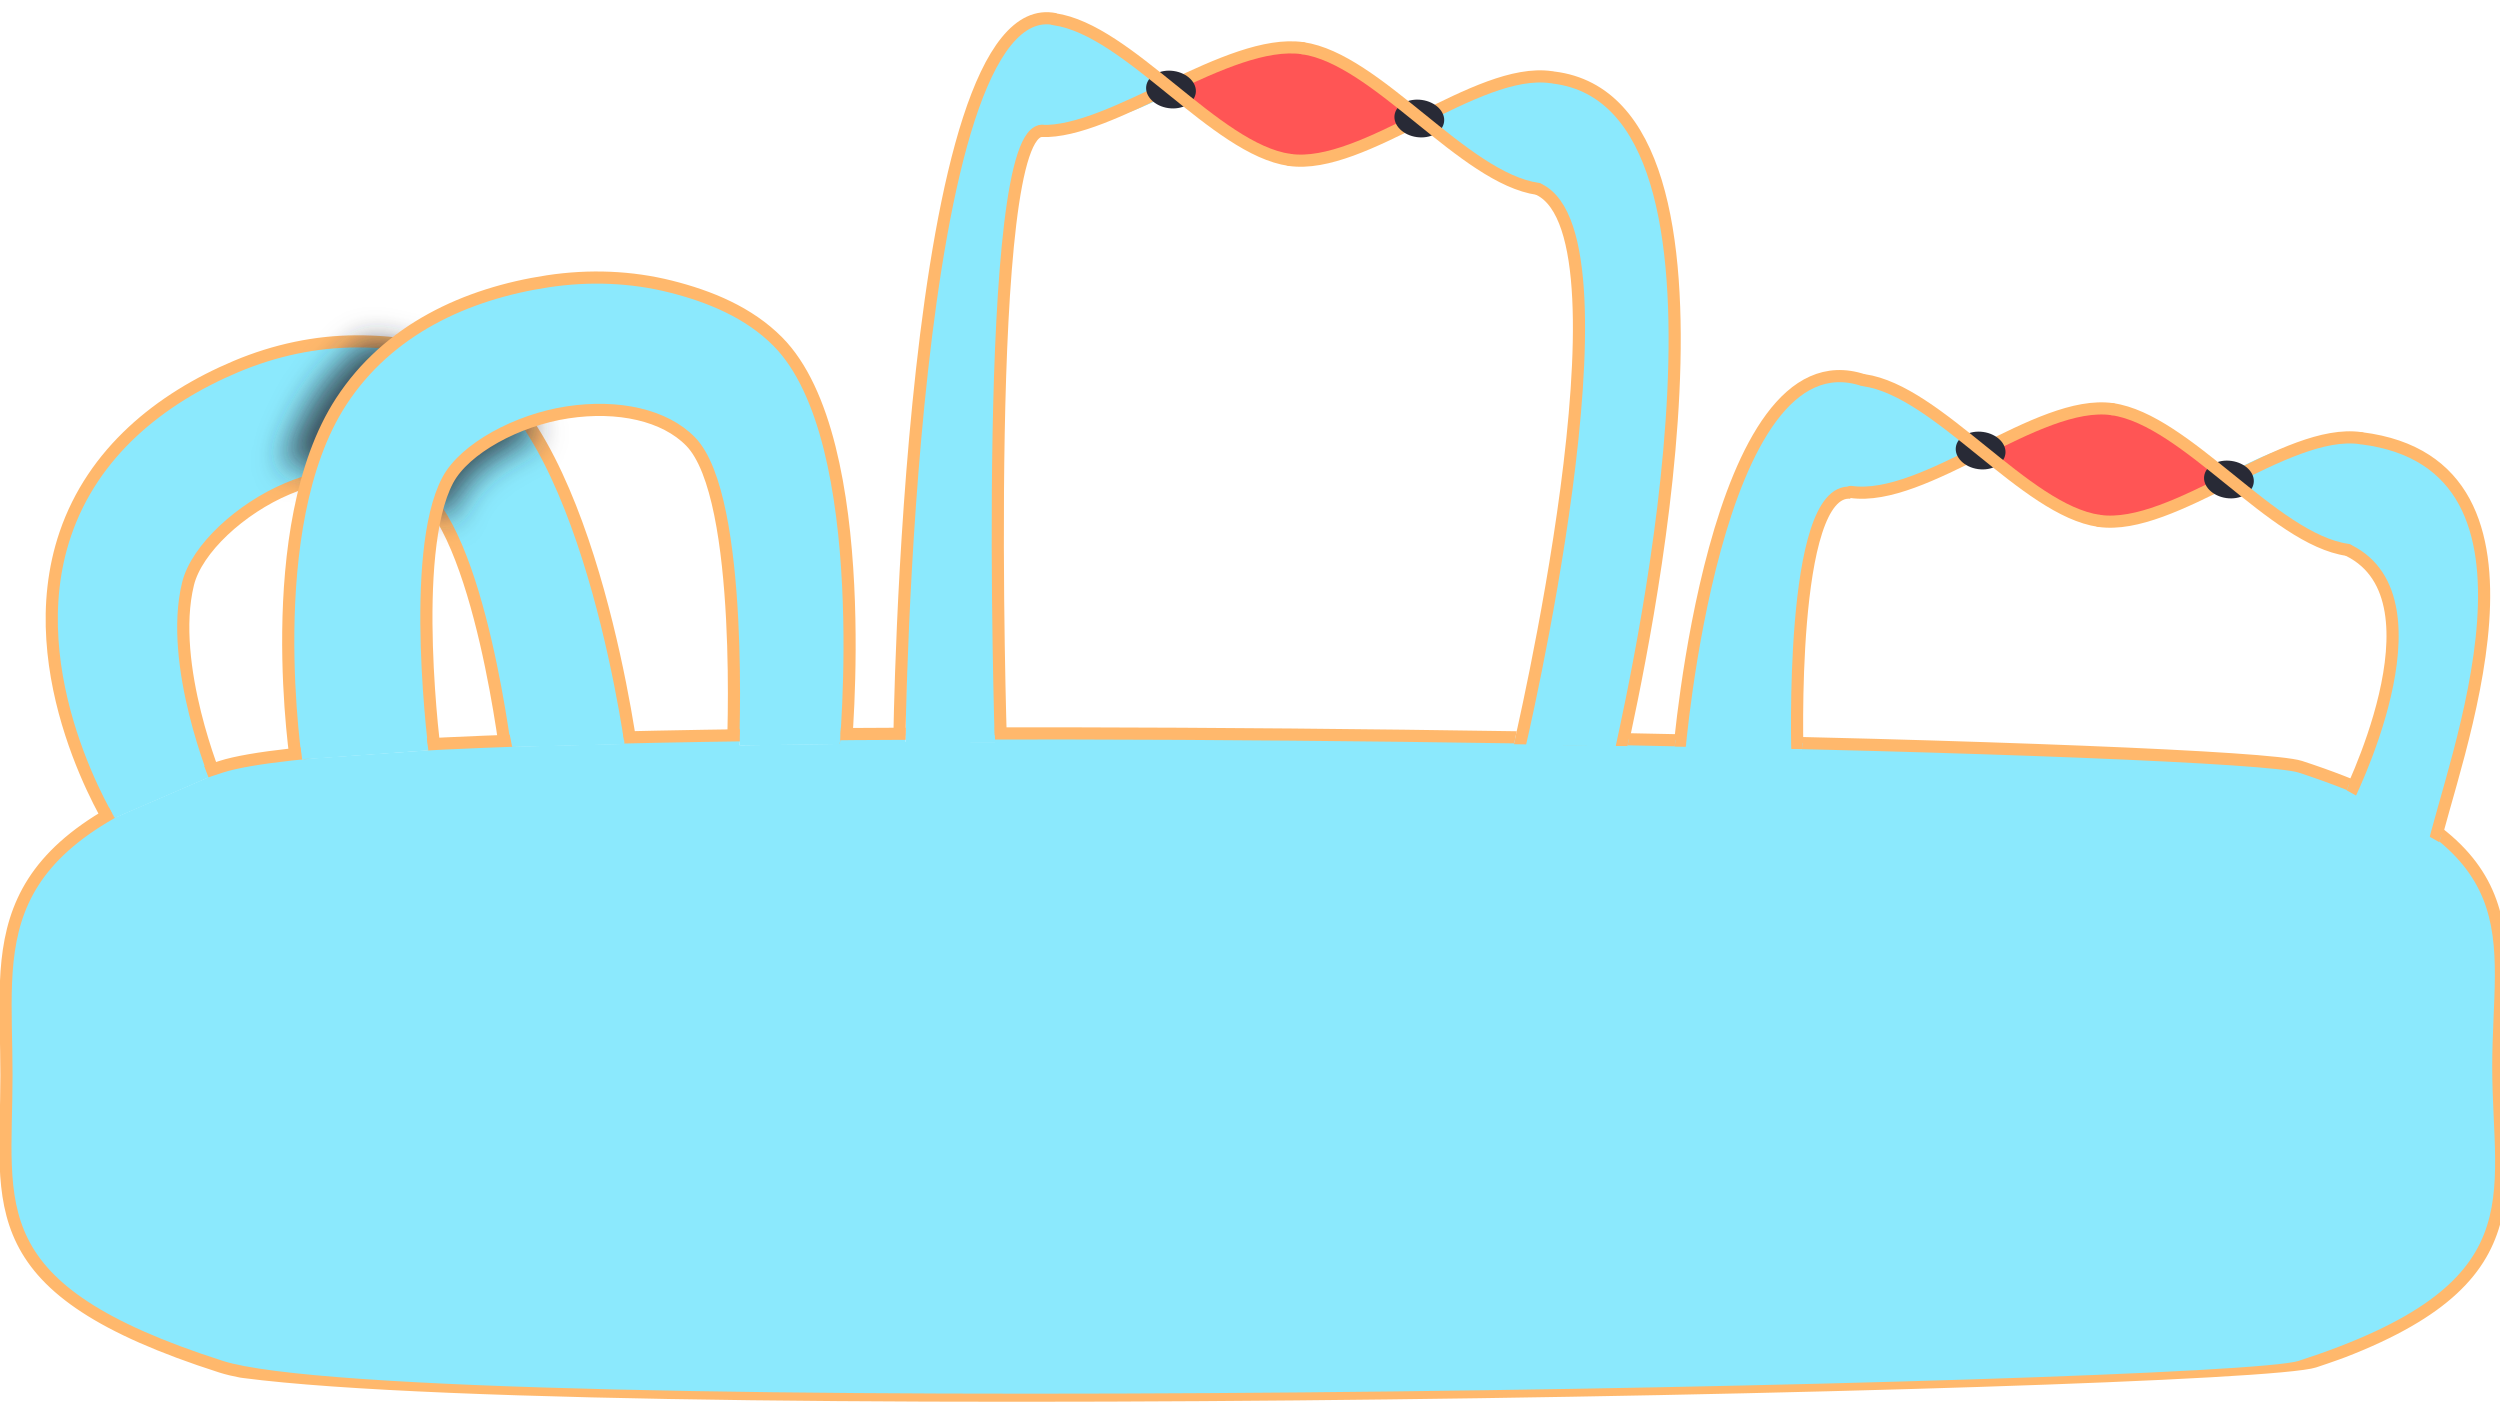
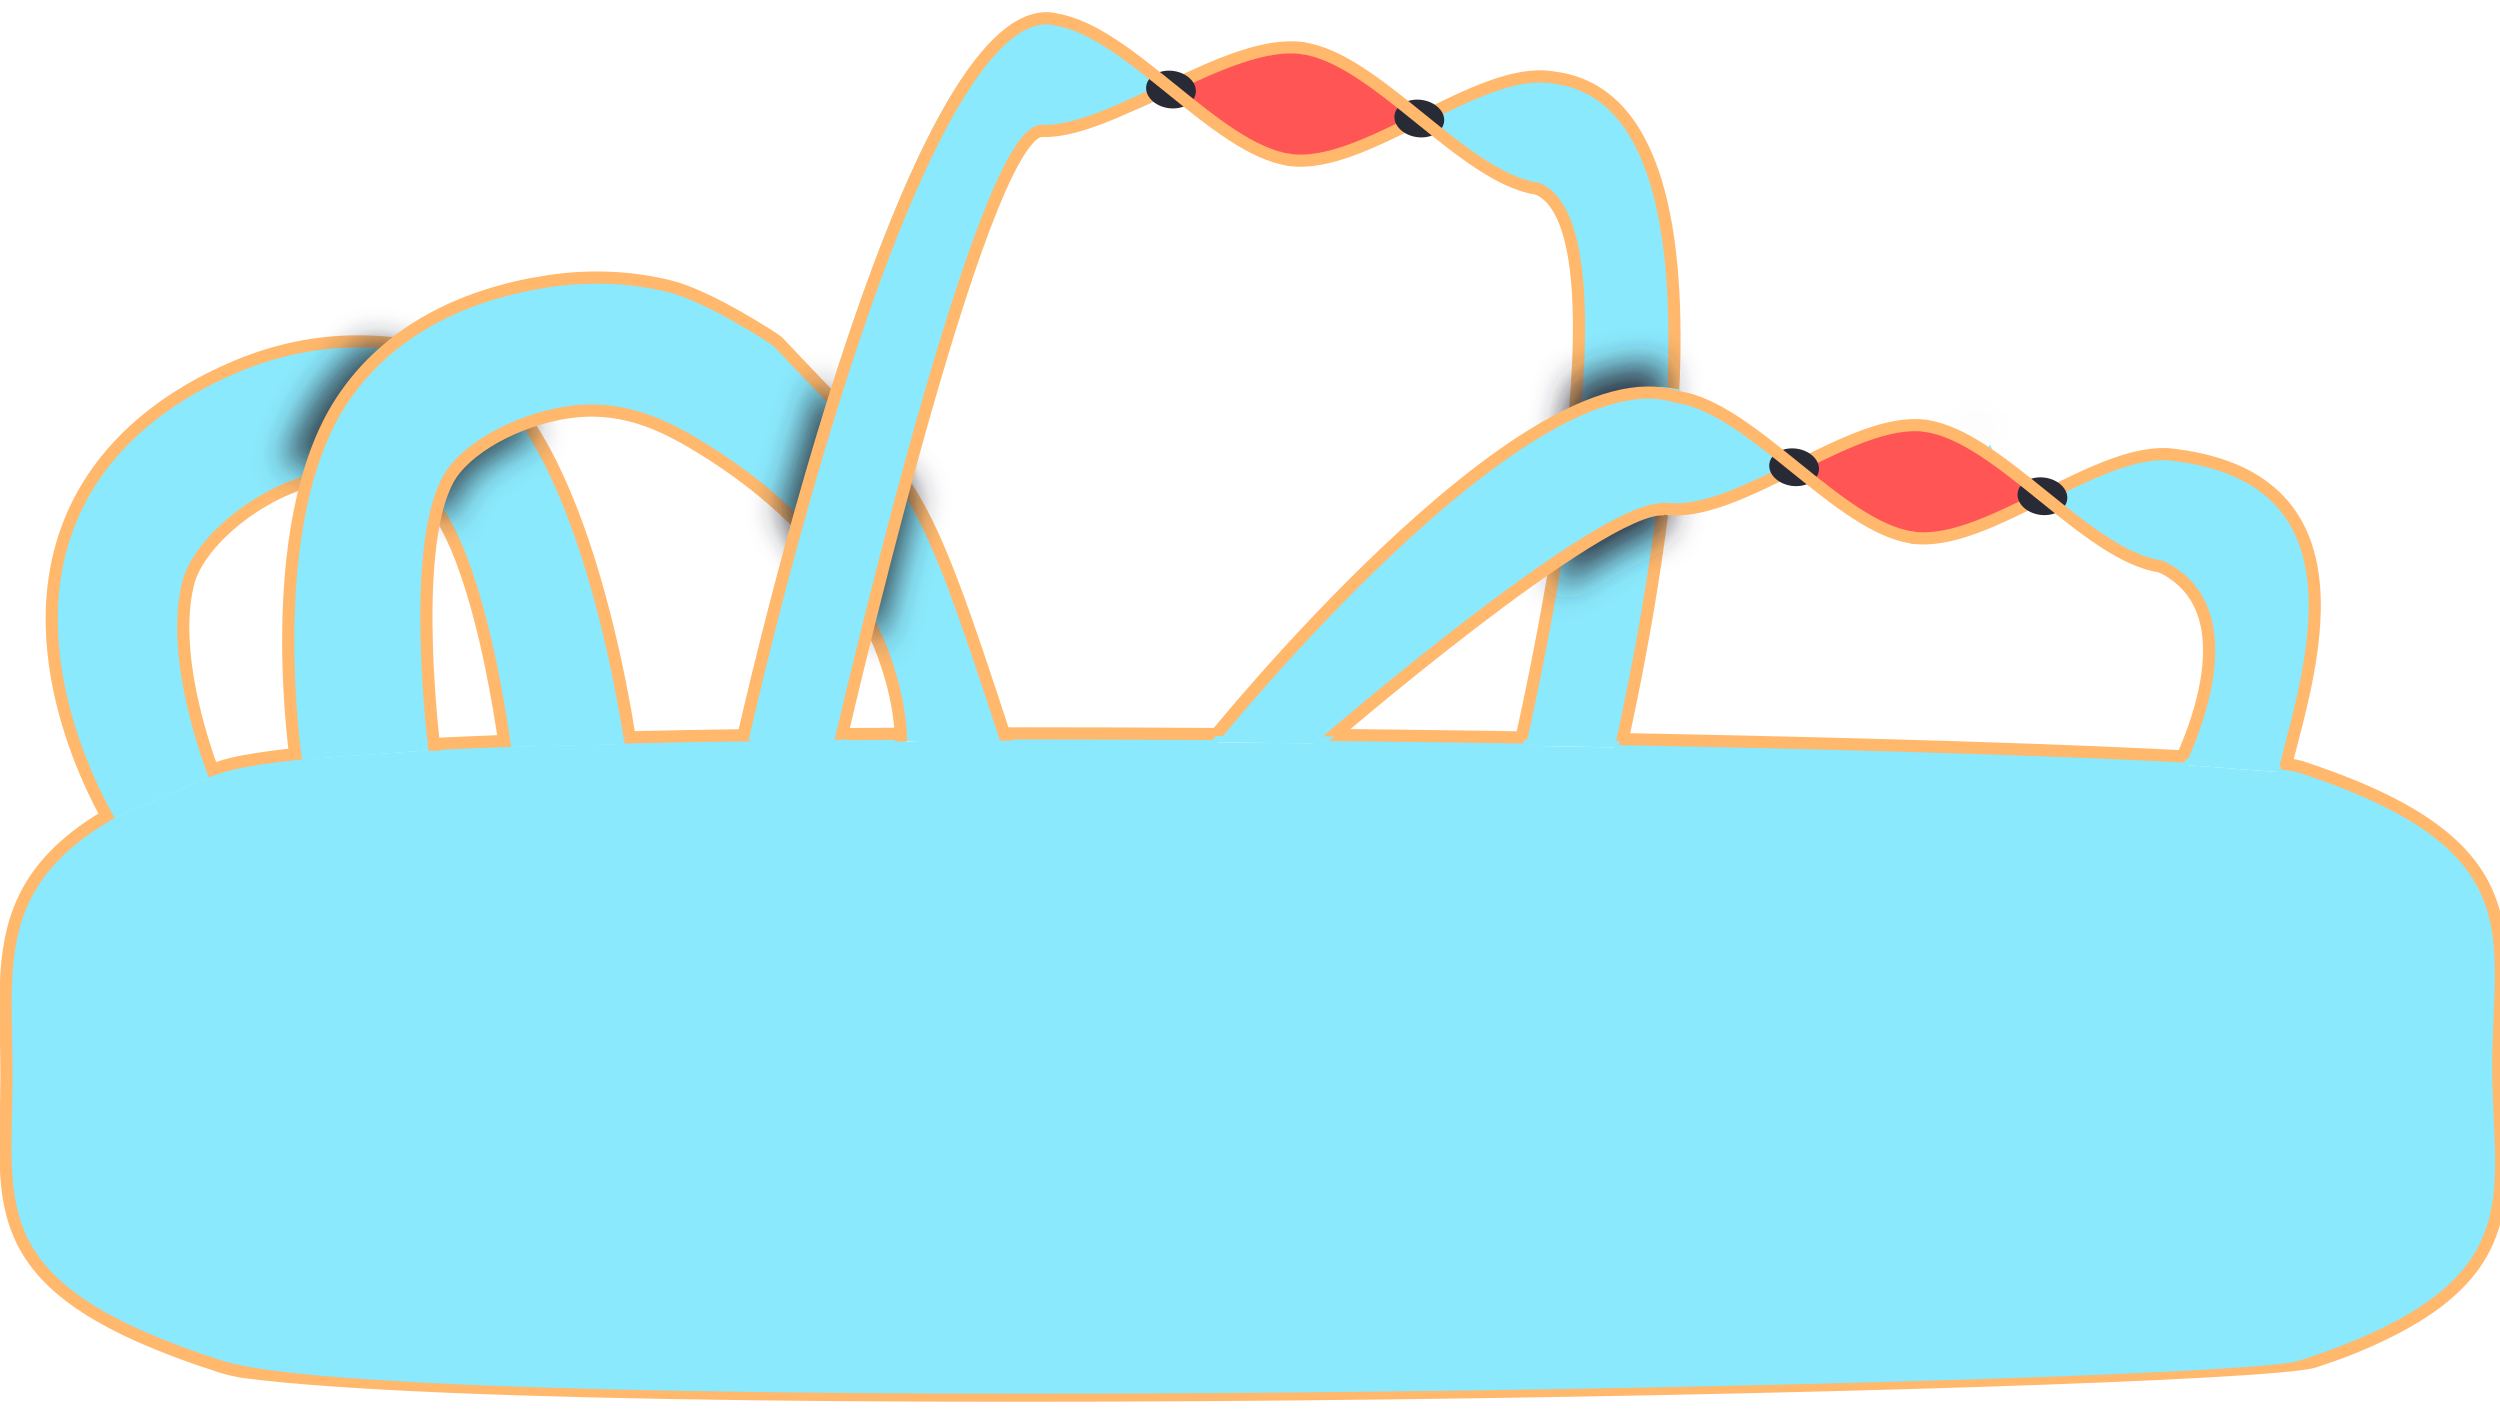
<svg xmlns="http://www.w3.org/2000/svg" xmlns:ns1="http://vectornator.io" height="100%" stroke-miterlimit="10" style="fill-rule:nonzero;clip-rule:evenodd;stroke-linecap:round;stroke-linejoin:round;" version="1.1" viewBox="0 0 1000 565" width="100%" xml:space="preserve">
  <defs>
    <filter color-interpolation-filters="sRGB" filterUnits="userSpaceOnUse" height="96.427" id="Filter" width="117.113" x="97.562" y="120.607">
      <feDropShadow dx="-11.117" dy="-1.17" flood-color="#282a36" flood-opacity="0.791" in="SourceGraphic" result="Shadow" stdDeviation="6.223" />
    </filter>
    <filter color-interpolation-filters="sRGB" filterUnits="userSpaceOnUse" height="95.999" id="Filter_2" width="116.685" x="113.512" y="127.787">
      <feDropShadow dx="4.619" dy="5.796" flood-color="#282a36" flood-opacity="0.791" in="SourceGraphic" result="Shadow" stdDeviation="6.137" />
    </filter>
+     <filter color-interpolation-filters="sRGB" filterUnits="userSpaceOnUse" height="125.813" id="Filter_3" width="76.636" x="305.994" y="147.537">
+       <feDropShadow dx="4.027" dy="6.222" flood-color="#282a36" flood-opacity="0.791" in="SourceGraphic" result="Shadow" stdDeviation="6.137" />
+     </filter>
+     <filter color-interpolation-filters="sRGB" filterUnits="userSpaceOnUse" height="125.813" id="Filter_4" width="76.636" x="296.131" y="136.749">
+       <feDropShadow dx="-5.837" dy="-4.567" flood-color="#282a36" flood-opacity="0.791" in="SourceGraphic" result="Shadow" stdDeviation="6.137" />
+     </filter>
+     <filter color-interpolation-filters="sRGB" filterUnits="userSpaceOnUse" height="103.975" id="Filter_5" width="204.59" x="603.289" y="129.296">
+       <feDropShadow dx="-1.351" dy="-11.096" flood-color="#282a36" flood-opacity="0.9" in="SourceGraphic" result="Shadow" stdDeviation="6.651" />
+     </filter>
+     <filter color-interpolation-filters="sRGB" filterUnits="userSpaceOnUse" height="103.975" id="Filter_6" width="204.59" x="605.833" y="149.01">
+       <feDropShadow dx="-2.926" dy="10.788" flood-color="#282a36" flood-opacity="0.9" in="SourceGraphic" result="Shadow" stdDeviation="6.651" />
+     </filter>
  </defs>
  <clipPath id="ArtboardFrame">
    <rect height="565" width="1000" x="0" y="0" />
  </clipPath>
  <g clip-path="url(#ArtboardFrame)" id="Layer-1" ns1:layerName="Layer 1" visibility="hidden">
    <path d="M-110.735-138.315L1054.77-138.315L1054.77 1059.06L-110.735 1059.06L-110.735-138.315Z" fill="#282a36" fill-rule="nonzero" opacity="1" stroke="none" />
  </g>
-   <g id="Twist" ns1:layerName="Twist" visibility="hidden">
-     <path d="M280.436 445.075C308.805 435.319 331.996 379.756 360.366 370" fill="none" opacity="1" stroke="#8be9fd" stroke-linecap="round" stroke-linejoin="round" stroke-width="10.483" />
-     <path d="M310.944 410.79C309.597 406.873 312.739 402.241 317.962 400.445C323.184 398.649 328.51 400.368 329.857 404.285C331.204 408.202 328.062 412.834 322.84 414.63C317.617 416.426 312.291 414.707 310.944 410.79Z" fill="#282a36" fill-rule="nonzero" opacity="1" stroke="none" />
-     <path d="M375 412.554C346.631 422.31 294.171 392.765 265.801 402.521" fill="none" opacity="1" stroke="#8be9fd" stroke-linecap="round" stroke-linejoin="round" stroke-width="10.483" />
+   <g clip-path="url(#ArtboardFrame)" id="Layer-2" ns1:layerName="Layer 2">
+     <clipPath id="ClipPath">
+       <path d="M-5.679 422.286C-15.153 363.362 37.474 311.285 37.474 311.285L45.76 327.155L83.383 310.902L78.058 296.807L118.787 287.625L120.831 303.677L171.345 300.115L168.703 278.82C168.703 278.82 191.356 277.174 199.154 276.846C200.742 276.779 204.834 298.678 204.834 298.678L249.862 297.561C249.862 297.561 246.081 274.988 248.472 274.906C263.067 274.407 296.126 270.461 296.126 270.461L299.539 299.946L337.362 300.005L337.57 269.565C337.57 269.565 353.166 268.682 359.529 268.609C362.861 268.571 362.235 296.745 362.235 296.745L398.547 294.571C398.547 294.571 396.726 259.835 400.675 259.782C425.344 259.452 524.899 250.675 524.899 250.675L487.128 296.984L525.289 297.32L573.919 261.068C573.919 261.068 595.041 261.391 614.401 263.249C617.987 263.593 610.46 298.309 610.46 298.309L645.541 298.975L656.058 262.654L881.535 279.622L875.166 306.071L910.953 308.826C910.953 308.826 920.279 281.823 920.742 281.976C1018.47 314.381 1007.47 367.842 1007.47 422.286C1007.47 476.963 1024.87 514.579 926.42 546.982C895.499 557.16 152.273 571.97 75.374 546.982C-24.326 514.585 3.796 481.21-5.679 422.286Z" />
+     </clipPath>
+     <g clip-path="url(#ClipPath)">
+       <path d="M2.586 430.108C2.586 377.312-8.296 337.878 88.47 306.697C163.784 282.429 889.716 296.77 920.116 306.697C1015.61 337.882 999.321 374.304 999.321 426.697C999.321 479.315 1016.32 515.514 920.116 546.697C889.899 556.492 163.616 570.744 88.47 546.697C-8.957 515.52 2.586 483.113 2.586 430.108Z" fill="#8be9fd" fill-rule="nonzero" opacity="1" stroke="#ffb86c" stroke-linecap="round" stroke-linejoin="round" stroke-width="4.861" />
+     </g>
+   </g>
+   <g id="Layer-4" ns1:layerName="Layer 4">
+     <clipPath id="ClipPath_2">
+       <path d="M5.962 21.076L978.159 21.076L961.091 314.245L741.377 296.406C741.377 296.406 691.886 298.88 554.869 298.748C460.608 298.657 249.639 294.914 249.639 294.914L249.985 297.702C249.985 297.702 198.197 298.942 198.197 298.942L87.433 303.105L83.571 310.925L45.589 327.346L9.894 334.19L5.962 21.076Z" />
+     </clipPath>
+     <g clip-path="url(#ClipPath_2)">
+       <path d="M142.586 136.554C126.389 136.584 110.016 140.035 94.461 146.585C63.916 159.446 37.242 181.023 26.148 213.523C6.788 270.241 45.179 330.711 45.179 330.711L86.832 312.704C86.832 312.704 67.242 266.023 75.211 233.523C78.626 219.593 96.253 203.363 115.023 195.46C133.911 187.508 152.971 186.973 165.555 194.679C192.242 211.023 202.989 306.488 202.989 306.488L253.194 304.127C253.194 304.127 237.242 176.023 189.555 147.366C175.469 138.902 158.774 136.523 142.586 136.554Z" fill="#8be9fd" fill-rule="nonzero" opacity="1" stroke="#ffb86c" stroke-linecap="butt" stroke-linejoin="round" stroke-width="4.861" />
+     </g>
+   </g>
+   <g id="Layer-3" ns1:layerName="Layer 3">
+     <clipPath id="ClipPath_3">
+       <path d="M3.767 21.085L7.704 330.241L118.079 303.616L122.423 303.679L170.642 300.21L175.423 300.335L293.36 296.835L295.86 296.491L295.954 298.179L336.329 297.71L336.204 296.804C381.884 296.44 431.306 295.989 478.36 295.648C478.335 292.856 478.239 290.407 478.36 286.679C478.44 284.22 478.593 282.32 478.954 278.054C478.964 277.934 479.138 275.558 479.204 274.679C479.292 273.514 479.646 271.322 480.048 269.679C480.419 268.16 480.817 266.959 481.548 265.835C483.871 262.262 488.965 261.202 492.267 265.054C492.497 265.323 492.679 265.644 492.892 265.929C492.927 265.63 492.916 265.596 492.954 265.273C493.013 264.77 493.089 264.109 493.11 263.929C493.216 263.027 493.547 260.809 493.548 260.804C493.753 259.44 493.811 258.815 493.892 258.116C493.892 257.766 493.891 256.907 493.892 256.866C493.876 256.777 493.891 256.757 494.079 255.523C494.187 255.062 494.193 255.072 494.798 253.804L495.079 253.398L495.735 252.585L497.517 251.398L500.392 250.866L503.017 251.648L503.954 252.304L513.36 252.304C513.389 250.801 513.418 249.064 513.423 248.616C513.44 247.082 513.472 245.856 513.579 243.179C513.601 242.638 513.807 237.894 513.829 237.491C513.837 237.351 513.844 237.002 513.86 236.835C513.865 236.656 513.866 236.676 514.142 235.554C514.311 234.91 514.327 234.887 515.954 232.835L516.36 232.523L516.86 232.179L517.454 231.866L518.173 231.616L518.985 231.429L519.892 231.335L520.767 231.398L521.61 231.585L522.392 231.835L523.048 232.179L523.579 232.523L523.829 232.71C524.338 233.18 524.43 233.332 524.61 233.554C524.7 232.886 524.734 232.096 524.829 231.429C524.886 231.032 525.359 227.268 525.392 227.023C525.469 226.443 525.484 226.378 525.548 226.085C525.557 225.894 525.579 225.878 526.235 224.335C526.496 223.893 526.467 223.885 527.235 222.991L527.767 222.554L528.485 222.054L529.485 221.616L530.767 221.304L532.267 221.304L533.704 221.648L534.892 222.241L535.767 222.929L536.329 223.585L536.735 224.116L536.829 224.273C537.03 223.432 537.044 223.189 537.298 222.148C537.376 221.828 537.474 221.477 537.517 221.304C537.527 221.199 537.545 220.689 537.548 220.648C537.626 219.347 537.718 218.662 538.017 217.648C538.621 215.598 539.907 213.827 542.017 212.773C542.894 212.334 543.821 212.025 544.985 212.023C546.391 212.02 547.653 212.652 548.767 213.523C549.29 211.729 549.675 209.951 550.267 208.148C550.298 208.051 550.451 207.229 550.454 207.21C550.644 206.139 550.757 205.616 550.985 204.866C551.37 203.602 551.919 202.458 552.767 201.398C553.964 199.901 555.536 198.829 558.11 198.991C559.711 199.092 560.865 199.662 561.767 200.46C562.611 199.994 563.548 199.662 564.735 199.679C565.335 199.687 565.824 199.923 566.36 200.085C566.586 199.361 566.56 199.144 566.829 198.304C566.978 197.837 568.518 193.536 568.704 193.023C568.796 192.769 569.081 192.009 569.142 191.866C569.189 191.757 569.186 191.749 569.329 191.46C569.445 191.235 569.462 191.227 570.048 190.398L570.735 189.679L574.954 188.179L576.673 189.085C576.951 188.216 577.17 187.564 577.485 186.585C577.485 186.585 577.484 186.531 577.485 186.523C577.498 186.409 577.578 185.664 577.579 185.648C577.739 183.994 577.823 183.346 578.173 182.304C579.46 178.475 583.69 175.873 588.079 178.616C588.408 178.822 588.501 179.084 588.767 179.304C588.903 179 588.983 178.698 589.235 178.335C589.909 177.343 589.891 177.342 592.485 175.96C594.469 175.587 594.478 175.594 596.548 176.148C596.822 176.296 596.761 176.353 596.954 176.46C597.731 173.648 599.864 171.481 603.079 171.116C603.295 170.175 603.441 169.168 603.673 168.241C603.711 168.092 603.702 168.093 603.767 167.866C603.767 167.661 603.794 167.654 604.923 165.71C606.028 164.158 606.355 164.081 611.267 163.835C612.24 162.44 613.717 161.477 615.392 161.241C616.179 161.131 617.012 161.18 617.829 161.398C617.839 161.4 617.851 161.395 617.86 161.398C618.153 159.644 618.381 157.834 618.704 156.054C619.309 152.727 622.503 150.512 625.829 151.116C629.156 151.721 631.371 154.915 630.767 158.241C627.964 173.659 626.295 186.219 623.079 213.929C622.511 218.827 622.284 220.611 621.985 223.148C621.644 226.051 621.048 230.119 620.329 233.679C619.805 236.275 619.26 238.486 618.642 240.241C618.22 241.437 617.739 242.435 617.173 243.335C616.041 245.136 614.559 246.495 612.173 246.929C610.653 247.205 609.298 246.932 608.079 246.398C608.108 248.242 607.627 250.066 606.298 251.616C604.407 253.823 601.308 254.402 598.704 253.116C598.122 254.328 597.384 255.499 596.298 256.585C594.527 258.356 591.95 259.153 589.329 258.273C588.823 258.103 588.459 257.829 588.048 257.585C587.948 259.099 587.885 260.588 587.517 261.866C586.663 264.824 584.929 267.238 582.11 268.648C581.766 268.82 581.449 268.78 581.11 268.898C580.326 272.092 579.409 274.718 577.86 276.46C575.307 279.333 571.276 279.654 568.329 277.398C568.317 277.388 568.31 277.376 568.298 277.366C568.144 277.932 568.059 278.558 567.892 279.116C567.886 279.147 567.837 279.436 567.829 279.491C567.78 279.86 567.766 280.116 567.704 280.429C567.597 280.97 567.451 281.484 567.235 282.023C566.442 284.004 564.87 285.631 562.517 286.273C562.485 286.281 562.455 286.264 562.423 286.273C562.349 288.569 562.187 290.378 561.673 292.116C561.332 293.269 560.719 294.246 560.11 295.21C691.95 295.25 740.829 292.929 740.829 292.929L961.048 310.554L973.298 103.241L978.173 21.085L3.767 21.085Z" />
+     </clipPath>
+     <g clip-path="url(#ClipPath_3)">
+       <path d="M157.954 137.335C149.75 143.723 142.448 151.41 136.454 160.616C131.2 168.687 127.289 178.005 124.235 187.835C128.037 187.767 131.942 187.677 134.454 187.773C138.012 187.908 140.759 188.247 143.954 188.835C150.418 190.025 156.564 192.296 163.454 196.116C163.992 196.414 164.645 196.667 166.173 197.21C166.356 197.275 166.359 197.299 166.548 197.366C170.66 198.832 173.153 200.198 175.142 202.648C176.231 198.714 177.512 195.06 179.11 192.054C183.952 182.946 196.24 174.532 210.235 169.366C209.268 167.272 208.986 166.789 207.829 164.273C207.433 163.41 207.413 163.416 207.017 162.554C203.262 154.388 200.696 149 198.11 143.616C191.775 142.43 184.558 141.648 176.673 141.273C173.624 141.127 171.442 140.581 166.892 139.148C166.333 138.972 166.115 138.893 165.829 138.804C163.861 138.193 162.62 137.887 161.454 137.71C160.664 137.59 159.732 137.477 157.985 137.335C157.979 137.34 157.961 137.33 157.954 137.335Z" fill="#8be9fd" fill-rule="nonzero" filter="url(#Filter)" stroke="none" ns1:shadowAngle="3.24648" ns1:shadowColor="#282a36" ns1:shadowOffset="11.1781" ns1:shadowOpacity="0.79054" ns1:shadowRadius="12.4452" />
+       <path d="M157.954 137.335C149.75 143.723 142.448 151.41 136.454 160.616C131.2 168.687 127.289 178.005 124.235 187.835C128.037 187.767 131.942 187.677 134.454 187.773C138.012 187.908 140.759 188.247 143.954 188.835C150.418 190.025 156.564 192.296 163.454 196.116C163.992 196.414 164.645 196.667 166.173 197.21C166.356 197.275 166.359 197.299 166.548 197.366C170.66 198.832 173.153 200.198 175.142 202.648C176.231 198.714 177.512 195.06 179.11 192.054C183.952 182.946 196.24 174.532 210.235 169.366C209.268 167.272 208.986 166.789 207.829 164.273C207.433 163.41 207.413 163.416 207.017 162.554C203.262 154.388 200.696 149 198.11 143.616C191.775 142.43 184.558 141.648 176.673 141.273C173.624 141.127 171.442 140.581 166.892 139.148C166.333 138.972 166.115 138.893 165.829 138.804C163.861 138.193 162.62 137.887 161.454 137.71C160.664 137.59 159.732 137.477 157.985 137.335C157.979 137.34 157.961 137.33 157.954 137.335Z" fill="#8be9fd" fill-rule="nonzero" filter="url(#Filter_2)" stroke="none" ns1:shadowAngle="0.897928" ns1:shadowColor="#282a36" ns1:shadowOffset="7.41096" ns1:shadowOpacity="0.79054" ns1:shadowRadius="12.274" />
+       <path d="M268.234 114.611C252.525 110.662 235.807 109.986 219.119 112.515C186.351 117.48 155.195 131.844 136.459 160.624C103.761 210.85 118.699 306.493 118.699 306.493L174.139 302.694C174.139 302.694 163.399 221.609 179.106 192.062C185.838 179.398 206.911 167.994 227.048 164.943C247.31 161.873 263.494 169.133 276.223 176.597C365.164 228.744 360.422 299.473 360.422 299.473C360.422 299.473 403.437 298.936 403.29 298.485C366.389 185.086 367.205 196.51 311.108 136.628C310.459 135.935 283.933 118.557 268.234 114.611Z" fill="#8be9fd" fill-rule="nonzero" opacity="1" stroke="#ffb86c" stroke-linecap="butt" stroke-linejoin="round" stroke-width="4.861" />
+     </g>
  </g>
  <g clip-path="url(#ArtboardFrame)" id="Layer-8" ns1:layerName="Layer 8">
-     <path d="M615.185 75.556C585.482 71.347 550.772 23.487 521.069 19.278L521.07 19.269C491.367 15.06 466.522 49.682 416.532 52.688C394.226 54.03 399.163 245.927 400.463 286.664C400.617 291.504 399.987 296.818 399.987 296.818L362.266 297.004C362.266 297.004 361.532-12.312 421.532 7.688C457.539 19.691 421.743 7.688 421.743 7.688C446.348 11.175 474.388 44.614 500.172 58.383C505.515 61.236 510.76 63.244 515.859 63.967L515.858 63.975C545.561 68.184 580.787 25.92 620.787 30.92C705.131 41.463 654.828 263.977 647.328 298.977L609.093 298.301C609.093 298.301 655.723 95.838 615.723 75.838" fill="#8be9fd" fill-rule="nonzero" opacity="1" stroke="none" />
-     <clipPath id="ClipPath">
+     <path d="M317.31 211.266L348.071 251.786L363.261 190.47L333.087 156.658L317.31 211.266Z" fill="#8be9fd" fill-rule="nonzero" filter="url(#Filter_3)" stroke="none" ns1:shadowAngle="0.996374" ns1:shadowColor="#282a36" ns1:shadowOffset="7.41096" ns1:shadowOpacity="0.79054" ns1:shadowRadius="12.274" />
+     <path d="M317.31 211.266L348.071 251.786L363.261 190.47L333.087 156.658L317.31 211.266Z" fill="#8be9fd" fill-rule="nonzero" filter="url(#Filter_4)" stroke="none" ns1:shadowAngle="3.80552" ns1:shadowColor="#282a36" ns1:shadowOffset="7.41096" ns1:shadowOpacity="0.79054" ns1:shadowRadius="12.274" />
+     <path d="M615.185 75.556C585.482 71.347 550.772 23.487 521.069 19.278L521.07 19.269C491.367 15.06 466.522 49.682 416.532 52.688C394.226 54.03 342.363 271.05 337.267 304.488C336.538 309.275 292.759 304.715 292.759 304.715C292.759 304.715 361.532-12.312 421.532 7.688C457.539 19.691 421.743 7.688 421.743 7.688C446.348 11.175 474.388 44.614 500.172 58.383C505.515 61.236 510.76 63.244 515.859 63.967L515.858 63.975C545.561 68.184 580.787 25.92 620.787 30.92C705.131 41.463 654.828 263.977 647.328 298.977L609.093 298.301C609.093 298.301 655.723 95.838 615.723 75.838" fill="#8be9fd" fill-rule="nonzero" opacity="1" stroke="none" />
+     <clipPath id="ClipPath_4">
      <path d="M472.635 44.315C472.635 17.579 493.626-4.094 519.519-4.094C545.412-4.094 566.402 17.579 566.402 44.315C566.402 71.051 545.412 92.724 519.519 92.724C493.626 92.724 472.635 71.051 472.635 44.315Z" />
    </clipPath>
-     <g clip-path="url(#ClipPath)">
+     <g clip-path="url(#ClipPath_4)">
      <path d="M615.185 75.556C585.482 71.347 550.772 23.487 521.069 19.278L521.07 19.269C479.068 15.591 464.341 52.136 416.532 52.688C391.533 52.977 416.532 152.688 416.532 152.688L376.532 152.688C376.532 152.688 361.532-12.312 421.532 7.688C457.539 19.691 421.743 7.688 421.743 7.688C446.348 11.175 474.388 44.614 500.172 58.383C505.515 61.236 510.76 63.244 515.859 63.967L515.858 63.975C545.561 68.184 580.787 25.92 620.787 30.92C705.131 41.463 672.195 121.445 664.695 156.445L624.122 155.094C624.122 155.094 655.723 95.838 615.723 75.838" fill="#ff5555" fill-rule="nonzero" opacity="1" stroke="none" />
    </g>
  </g>
  <g clip-path="url(#ArtboardFrame)" id="Layer-7" ns1:layerName="Layer 7">
    <path d="M416.532 52.386C444.614 53.516 491.367 15.06 521.07 19.269" fill="none" opacity="1" stroke="#ffb86c" stroke-linecap="round" stroke-linejoin="round" stroke-width="4.861" />
    <path d="M458.497 34.415C459.079 30.314 463.983 27.618 469.451 28.392C474.919 29.167 478.881 33.12 478.3 37.221C477.719 41.322 472.815 44.019 467.346 43.244C461.878 42.469 457.916 38.517 458.497 34.415Z" fill="#282a36" fill-rule="nonzero" opacity="1" stroke="none" />
    <path d="M515.859 63.967C486.155 59.758 451.446 11.897 421.743 7.688" fill="none" opacity="1" stroke="#ffb86c" stroke-linecap="round" stroke-linejoin="round" stroke-width="4.861" />
    <path d="M515.858 63.975C545.561 68.184 590.693 26.65 620.396 30.859" fill="none" opacity="1" stroke="#ffb86c" stroke-linecap="round" stroke-linejoin="round" stroke-width="4.861" />
    <path d="M557.824 46.005C558.405 41.904 563.309 39.207 568.777 39.982C574.245 40.757 578.207 44.71 577.626 48.811C577.045 52.912 572.141 55.609 566.672 54.834C561.204 54.059 557.242 50.106 557.824 46.005Z" fill="#282a36" fill-rule="nonzero" opacity="1" stroke="none" />
    <path d="M615.185 75.556C585.482 71.347 550.772 23.487 521.069 19.278" fill="none" opacity="1" stroke="#ffb86c" stroke-linecap="round" stroke-linejoin="round" stroke-width="4.861" />
-     <clipPath id="ClipPath_2">
-       <path d="M4.848-28.012L978.159 21.076L961.053 310.555L739.32 298.859C739.32 298.859 656.052 299.343 555.86 297.501C510.976 296.676 456.177 294.599 403.406 294.116C385.829 293.955 368.8 294.295 351.922 294.151C264.465 293.405 191.541 292.417 191.541 292.417L89.935 297.667L7.71 330.248L4.848-28.012Z" />
+     <clipPath id="ClipPath_5">
+       <path d="M4.848-28.012L978.159 21.076L961.053 310.555L739.32 298.859C739.32 298.859 691.63 295.903 554.304 295.772C509.412 295.73 456.177 294.599 403.406 294.116C385.829 293.955 357.533 294.817 340.676 295.671C274.784 299.009 191.541 292.417 191.541 292.417L89.935 297.667L7.71 330.248L4.848-28.012Z" />
    </clipPath>
-     <g clip-path="url(#ClipPath_2)">
-       <path d="M422.158 7.667C363.196-4.718 359.745 296.988 359.745 296.988L400.332 296.636C400.332 296.636 392.361 49.868 417.237 52.356" fill="none" opacity="1" stroke="#ffb86c" stroke-linecap="butt" stroke-linejoin="round" stroke-width="4.861" />
-       <path d="M615.759 75.857C655.759 95.857 607.371 300.43 607.371 300.43L648.226 301.006C655.726 266.006 705.927 41.578 621.584 31.035" fill="none" opacity="1" stroke="#ffb86c" stroke-linecap="round" stroke-linejoin="round" stroke-width="4.861" />
+     <g clip-path="url(#ClipPath_5)">
+       <path d="M422.158 7.667C363.196-4.718 296.501 298.212 296.501 298.212L334.345 304.507C334.345 304.507 392.361 49.868 417.237 52.356" fill="none" opacity="1" stroke="#ffb86c" stroke-linecap="butt" stroke-linejoin="round" stroke-width="4.861" />
+       <path d="M615.759 75.857C655.759 95.857 607.371 300.43 607.371 300.43L648.053 300.488C655.553 265.488 705.927 41.578 621.584 31.035" fill="none" opacity="1" stroke="#ffb86c" stroke-linecap="round" stroke-linejoin="round" stroke-width="4.861" />
    </g>
  </g>
  <g id="Layer-9" ns1:layerName="Layer 9">
-     <path d="M937.568 220.134C907.865 215.925 873.156 168.065 843.452 163.856L843.454 163.847C813.75 159.638 788.906 194.26 738.915 197.266C716.534 198.612 716.679 306.074 716.679 306.074L668.911 308.775C668.911 308.775 683.915 132.266 743.915 152.266C779.923 164.269 744.126 152.266 744.126 152.266C768.731 155.753 796.771 189.192 822.555 202.961C827.898 205.814 833.144 207.822 838.242 208.544L838.241 208.553C867.944 212.762 903.171 170.498 943.171 175.498C1027.51 186.041 981.96 305.379 974.46 340.379L938.417 316.984C938.417 316.984 978.106 240.416 938.106 220.416" fill="#8be9fd" fill-rule="nonzero" opacity="1" stroke="none" />
-     <clipPath id="ClipPath_3">
-       <path d="M795.018 188.893C795.018 162.157 816.009 140.484 841.902 140.484C867.795 140.484 888.786 162.157 888.786 188.893C888.786 215.629 867.795 237.302 841.902 237.302C816.009 237.302 795.018 215.629 795.018 188.893Z" />
+     <path d="M658.798 157.023C649.911 157.149 640.04 160.225 629.704 165.023C627.544 177.805 625.825 190.264 623.079 213.929C622.511 218.827 622.284 220.611 621.985 223.148C621.836 224.414 621.502 226.171 621.267 227.741C639.932 214.971 656.67 204.936 664.954 203.96C665.006 203.023 665.079 202.084 665.298 200.929C665.39 200.445 665.497 199.942 665.61 199.429C665.726 198.908 665.988 197.831 666.11 197.335C666.234 196.203 666.273 195.156 666.267 192.71C666.263 191.456 666.253 190.88 666.267 190.148C666.294 188.711 666.372 187.474 666.517 186.241C666.573 185.759 666.655 184.597 666.735 182.866C666.799 181.491 667.119 172.362 667.173 170.929C667.356 166.01 667.53 162.569 667.704 159.835C667.751 159.106 667.812 158.686 667.86 158.085C664.957 157.403 661.966 156.977 658.798 157.023ZM791.454 179.866C791.454 179.92 791.454 179.905 791.454 179.991C791.454 180.253 791.453 182.108 791.454 182.991C791.753 182.989 792.061 182.983 792.329 182.991C792.933 181.666 792.496 180.763 791.454 179.866Z" fill="#8be9fd" fill-rule="nonzero" filter="url(#Filter_5)" stroke="none" ns1:shadowAngle="4.59123" ns1:shadowColor="#282a36" ns1:shadowOffset="11.1781" ns1:shadowOpacity="0.9" ns1:shadowRadius="13.3014" />
+     <path d="M662.917 154.852C654.03 154.978 644.159 158.054 633.823 162.852C631.663 175.634 629.944 188.093 627.198 211.758C626.63 216.656 626.403 218.44 626.104 220.977C625.955 222.243 625.621 224 625.386 225.57C644.051 212.8 660.789 202.765 669.073 201.789C669.125 200.852 669.198 199.913 669.417 198.758C669.509 198.274 669.616 197.771 669.729 197.258C669.845 196.737 670.107 195.66 670.229 195.164C670.353 194.032 670.392 192.985 670.386 190.539C670.382 189.285 670.372 188.709 670.386 187.977C670.413 186.54 670.491 185.303 670.636 184.07C670.692 183.588 670.774 182.426 670.854 180.695C670.918 179.32 671.238 170.191 671.292 168.758C671.475 163.839 671.649 160.398 671.823 157.664C671.87 156.935 671.931 156.515 671.979 155.914C669.076 155.232 666.085 154.806 662.917 154.852ZM795.573 177.695C795.573 177.749 795.573 177.734 795.573 177.82C795.573 178.082 795.572 179.937 795.573 180.82C795.872 180.818 796.18 180.812 796.448 180.82C797.052 179.495 796.615 178.592 795.573 177.695Z" fill="#8be9fd" fill-rule="nonzero" filter="url(#Filter_6)" stroke="none" ns1:shadowAngle="1.83566" ns1:shadowColor="#282a36" ns1:shadowOffset="11.1781" ns1:shadowOpacity="0.9" ns1:shadowRadius="13.3014" />
+     <path d="M864.428 226.642C834.725 222.434 800.016 174.573 770.312 170.364L770.313 170.355C740.61 166.147 715.766 200.768 665.775 203.774C643.393 205.121 552.22 279.38 533.654 294.681C531.519 296.441 530.344 297.421 530.344 297.421L484.289 296.917C484.289 296.917 610.775 138.774 670.775 158.774C706.783 170.777 670.986 158.774 670.986 158.774C695.591 162.261 723.631 195.7 749.415 209.469C754.758 212.322 760.004 214.33 765.102 215.053L765.101 215.061C794.804 219.27 830.03 177.006 870.03 182.006C954.374 192.549 919.613 273.893 912.113 308.893L873.202 305.959C873.202 305.959 904.966 246.925 864.966 226.925" fill="#8be9fd" fill-rule="nonzero" opacity="1" stroke="none" />
+     <clipPath id="ClipPath_6">
+       <path d="M721.878 195.401C721.878 168.666 742.869 146.992 768.762 146.992C794.655 146.992 815.646 168.666 815.646 195.401C815.646 222.137 794.655 243.81 768.762 243.81C742.869 243.81 721.878 222.137 721.878 195.401Z" />
    </clipPath>
-     <g clip-path="url(#ClipPath_3)">
-       <path d="M937.568 220.134C907.865 215.925 873.156 168.065 843.452 163.856L843.454 163.847C801.451 160.169 786.724 196.714 738.915 197.266C713.917 197.555 738.915 297.266 738.915 297.266L698.915 297.266C698.915 297.266 683.915 132.266 743.915 152.266C779.923 164.269 744.126 152.266 744.126 152.266C768.731 155.753 796.771 189.192 822.555 202.961C827.898 205.814 833.144 207.822 838.242 208.544L838.241 208.553C867.944 212.762 903.171 170.498 943.171 175.498C1027.51 186.041 994.578 266.023 987.078 301.023L946.505 299.671C946.505 299.671 978.106 240.416 938.106 220.416" fill="#ff5555" fill-rule="nonzero" opacity="1" stroke="none" />
+     <g clip-path="url(#ClipPath_6)">
+       <path d="M864.428 226.642C834.725 222.434 800.016 174.573 770.312 170.364L770.313 170.355C728.311 166.677 713.584 203.222 665.775 203.774C640.776 204.063 665.775 303.774 665.775 303.774L625.775 303.774C625.775 303.774 610.775 138.774 670.775 158.774C706.783 170.777 670.986 158.774 670.986 158.774C695.591 162.261 723.631 195.7 749.415 209.469C754.758 212.322 760.004 214.33 765.102 215.053L765.101 215.061C794.804 219.27 830.03 177.006 870.03 182.006C954.374 192.549 921.438 272.531 913.938 307.531L873.365 306.18C873.365 306.18 904.966 246.925 864.966 226.925" fill="#ff5555" fill-rule="nonzero" opacity="1" stroke="none" />
    </g>
  </g>
-   <g clip-path="url(#ArtboardFrame)" id="Layer-6" ns1:layerName="Layer 6">
-     <path d="M740.381 196.778C770.084 200.987 815.216 159.453 844.919 163.662" fill="none" opacity="1" stroke="#ffb86c" stroke-linecap="round" stroke-linejoin="round" stroke-width="4.861" />
-     <path d="M782.346 178.808C782.928 174.707 787.831 172.01 793.3 172.785C798.768 173.56 802.73 177.513 802.149 181.614C801.567 185.715 796.664 188.412 791.195 187.637C785.727 186.862 781.765 182.909 782.346 178.808Z" fill="#282a36" fill-rule="nonzero" opacity="1" stroke="none" />
-     <path d="M839.708 208.359C810.004 204.15 775.295 156.29 745.592 152.081" fill="none" opacity="1" stroke="#ffb86c" stroke-linecap="round" stroke-linejoin="round" stroke-width="4.861" />
-     <path d="M839.707 208.368C869.41 212.577 914.542 171.043 944.245 175.252" fill="none" opacity="1" stroke="#ffb86c" stroke-linecap="round" stroke-linejoin="round" stroke-width="4.861" />
-     <path d="M881.673 190.398C882.254 186.297 887.158 183.6 892.626 184.375C898.094 185.15 902.056 189.102 901.475 193.204C900.894 197.305 895.99 200.001 890.521 199.226C885.053 198.452 881.091 194.499 881.673 190.398Z" fill="#282a36" fill-rule="nonzero" opacity="1" stroke="none" />
-     <path d="M939.034 219.949C924.131 217.837 907.969 204.738 891.81 191.676C875.763 178.703 859.719 165.768 844.918 163.671" fill="none" opacity="1" stroke="#ffb86c" stroke-linecap="round" stroke-linejoin="round" stroke-width="4.861" />
-     <clipPath id="ClipPath_4">
-       <path d="M78.375 14.383L1052.76 14.383L1035.66 303.861L975.819 337.906L939.156 316.779C939.156 316.779 858.744 299.996 721.418 299.866C714.398 299.859 679.981 298.816 672.551 298.8C640.727 298.731 678.703 307.916 637.873 306.829C501.778 303.203 266.147 285.724 266.147 285.724L164.541 290.974L82.315 323.555L78.375 14.383Z" />
+   <g id="Layer-6" ns1:layerName="Layer 6">
+     <path d="M665.775 203.472C695.478 207.681 740.61 166.147 770.313 170.355" fill="none" opacity="1" stroke="#ffb86c" stroke-linecap="round" stroke-linejoin="round" stroke-width="4.861" />
+     <path d="M707.741 185.501C708.322 181.4 713.226 178.704 718.694 179.479C724.162 180.253 728.124 184.206 727.543 188.307C726.962 192.408 722.058 195.105 716.59 194.33C711.121 193.555 707.16 189.603 707.741 185.501Z" fill="#282a36" fill-rule="nonzero" opacity="1" stroke="none" />
+     <path d="M765.102 215.053C735.399 210.844 700.69 162.983 670.986 158.774" fill="none" opacity="1" stroke="#ffb86c" stroke-linecap="round" stroke-linejoin="round" stroke-width="4.861" />
+     <path d="M765.101 215.061C794.804 219.27 839.936 177.736 869.64 181.945" fill="none" opacity="1" stroke="#ffb86c" stroke-linecap="round" stroke-linejoin="round" stroke-width="4.861" />
+     <path d="M807.067 197.091C807.648 192.99 812.552 190.293 818.02 191.068C823.488 191.843 827.45 195.796 826.869 199.897C826.288 203.998 821.384 206.695 815.916 205.92C810.447 205.145 806.486 201.192 807.067 197.091Z" fill="#282a36" fill-rule="nonzero" opacity="1" stroke="none" />
+     <path d="M864.428 226.642C834.725 222.434 800.016 174.573 770.312 170.364" fill="none" opacity="1" stroke="#ffb86c" stroke-linecap="round" stroke-linejoin="round" stroke-width="4.861" />
+     <clipPath id="ClipPath_7">
+       <path d="M3.769 21.076L978.159 21.076L961.053 310.555L740.843 292.94C740.843 292.94 689.716 294.713 552.391 294.582C415.065 294.452 191.541 292.417 191.541 292.417L89.935 297.667L7.71 330.248L3.769 21.076Z" />
    </clipPath>
-     <g clip-path="url(#ClipPath_4)">
-       <path d="M745.381 152.081C685.381 132.081 671.591 301.899 671.591 301.899L718.991 302.627C718.991 302.627 715.505 194.593 740.381 197.081" fill="none" opacity="1" stroke="#ffb86c" stroke-linecap="butt" stroke-linejoin="round" stroke-width="4.861" />
-       <path d="M939.572 220.231C979.572 240.231 938.323 321.137 938.323 321.137L973 340.571C980.5 305.571 1028.98 185.856 944.636 175.313" fill="none" opacity="1" stroke="#ffb86c" stroke-linecap="round" stroke-linejoin="round" stroke-width="4.861" />
+     <g clip-path="url(#ClipPath_7)">
+       <path d="M670.775 158.774C610.775 138.774 484.002 296.858 484.002 296.858L529.623 297.373C529.623 297.373 640.899 201.287 665.775 203.774" fill="none" opacity="1" stroke="#ffb86c" stroke-linecap="butt" stroke-linejoin="round" stroke-width="4.861" />
+       <path d="M864.966 226.925C904.966 246.925 868.31 312.282 868.31 312.282L912.747 312.967C920.247 277.967 954.374 192.549 870.03 182.006" fill="none" opacity="1" stroke="#ffb86c" stroke-linecap="round" stroke-linejoin="round" stroke-width="4.861" />
    </g>
  </g>
-   <g id="Layer-4" ns1:layerName="Layer 4">
-     <clipPath id="ClipPath_5">
-       <path d="M5.962 21.076L978.159 21.076L961.091 314.245L741.377 296.406C741.377 296.406 691.886 298.88 554.869 298.748C460.608 298.657 249.639 294.914 249.639 294.914L249.985 297.702C249.985 297.702 198.197 298.942 198.197 298.942L87.433 303.105L83.571 310.925L45.589 327.346L9.894 334.19L5.962 21.076Z" />
-     </clipPath>
-     <g clip-path="url(#ClipPath_5)">
-       <path d="M142.586 136.554C126.389 136.584 110.016 140.035 94.461 146.585C63.916 159.446 37.242 181.023 26.148 213.523C6.788 270.241 45.179 330.711 45.179 330.711L86.832 312.704C86.832 312.704 67.242 266.023 75.211 233.523C78.626 219.593 96.253 203.363 115.023 195.46C133.911 187.508 152.971 186.973 165.555 194.679C192.242 211.023 202.989 306.488 202.989 306.488L253.194 304.127C253.194 304.127 237.242 176.023 189.555 147.366C175.469 138.902 158.774 136.523 142.586 136.554Z" fill="#8be9fd" fill-rule="nonzero" opacity="1" stroke="#ffb86c" stroke-linecap="butt" stroke-linejoin="round" stroke-width="4.861" />
-     </g>
-   </g>
-   <g id="Layer-3" ns1:layerName="Layer 3">
-     <clipPath id="ClipPath_6">
-       <path d="M3.767 21.085L7.704 330.241L118.079 303.616L122.423 303.679L170.642 300.21L175.423 300.335L293.36 296.835L295.86 296.491L295.954 298.179L336.329 297.71L336.204 296.804C381.884 296.44 431.306 295.989 478.36 295.648C478.335 292.856 478.239 290.407 478.36 286.679C478.44 284.22 478.593 282.32 478.954 278.054C478.964 277.934 479.138 275.558 479.204 274.679C479.292 273.514 479.646 271.322 480.048 269.679C480.419 268.16 480.817 266.959 481.548 265.835C483.871 262.262 488.965 261.202 492.267 265.054C492.497 265.323 492.679 265.644 492.892 265.929C492.927 265.63 492.916 265.596 492.954 265.273C493.013 264.77 493.089 264.109 493.11 263.929C493.216 263.027 493.547 260.809 493.548 260.804C493.753 259.44 493.811 258.815 493.892 258.116C493.892 257.766 493.891 256.907 493.892 256.866C493.876 256.777 493.891 256.757 494.079 255.523C494.187 255.062 494.193 255.072 494.798 253.804L495.079 253.398L495.735 252.585L497.517 251.398L500.392 250.866L503.017 251.648L503.954 252.304L513.36 252.304C513.389 250.801 513.418 249.064 513.423 248.616C513.44 247.082 513.472 245.856 513.579 243.179C513.601 242.638 513.807 237.894 513.829 237.491C513.837 237.351 513.844 237.002 513.86 236.835C513.865 236.656 513.866 236.676 514.142 235.554C514.311 234.91 514.327 234.887 515.954 232.835L516.36 232.523L516.86 232.179L517.454 231.866L518.173 231.616L518.985 231.429L519.892 231.335L520.767 231.398L521.61 231.585L522.392 231.835L523.048 232.179L523.579 232.523L523.829 232.71C524.338 233.18 524.43 233.332 524.61 233.554C524.7 232.886 524.734 232.096 524.829 231.429C524.886 231.032 525.359 227.268 525.392 227.023C525.469 226.443 525.484 226.378 525.548 226.085C525.557 225.894 525.579 225.878 526.235 224.335C526.496 223.893 526.467 223.885 527.235 222.991L527.767 222.554L528.485 222.054L529.485 221.616L530.767 221.304L532.267 221.304L533.704 221.648L534.892 222.241L535.767 222.929L536.329 223.585L536.735 224.116L536.829 224.273C537.03 223.432 537.044 223.189 537.298 222.148C537.376 221.828 537.474 221.477 537.517 221.304C537.527 221.199 537.545 220.689 537.548 220.648C537.626 219.347 537.718 218.662 538.017 217.648C538.621 215.598 539.907 213.827 542.017 212.773C542.894 212.334 543.821 212.025 544.985 212.023C546.391 212.02 547.653 212.652 548.767 213.523C549.29 211.729 549.675 209.951 550.267 208.148C550.298 208.051 550.451 207.229 550.454 207.21C550.644 206.139 550.757 205.616 550.985 204.866C551.37 203.602 551.919 202.458 552.767 201.398C553.964 199.901 555.536 198.829 558.11 198.991C559.711 199.092 560.865 199.662 561.767 200.46C562.611 199.994 563.548 199.662 564.735 199.679C565.335 199.687 565.824 199.923 566.36 200.085C566.586 199.361 566.56 199.144 566.829 198.304C566.978 197.837 568.518 193.536 568.704 193.023C568.796 192.769 569.081 192.009 569.142 191.866C569.189 191.757 569.186 191.749 569.329 191.46C569.445 191.235 569.462 191.227 570.048 190.398L570.735 189.679L574.954 188.179L576.673 189.085C576.951 188.216 577.17 187.564 577.485 186.585C577.485 186.585 577.484 186.531 577.485 186.523C577.498 186.409 577.578 185.664 577.579 185.648C577.739 183.994 577.823 183.346 578.173 182.304C579.46 178.475 583.69 175.873 588.079 178.616C588.408 178.822 588.501 179.084 588.767 179.304C588.903 179 588.983 178.698 589.235 178.335C589.909 177.343 589.891 177.342 592.485 175.96C594.469 175.587 594.478 175.594 596.548 176.148C596.822 176.296 596.761 176.353 596.954 176.46C597.731 173.648 599.864 171.481 603.079 171.116C603.295 170.175 603.441 169.168 603.673 168.241C603.711 168.092 603.702 168.093 603.767 167.866C603.767 167.661 603.794 167.654 604.923 165.71C606.028 164.158 606.355 164.081 611.267 163.835C612.24 162.44 613.717 161.477 615.392 161.241C616.179 161.131 617.012 161.18 617.829 161.398C617.839 161.4 617.851 161.395 617.86 161.398C618.153 159.644 618.381 157.834 618.704 156.054C619.309 152.727 622.503 150.512 625.829 151.116C629.156 151.721 631.371 154.915 630.767 158.241C627.964 173.659 626.295 186.219 623.079 213.929C622.511 218.827 622.284 220.611 621.985 223.148C621.644 226.051 621.048 230.119 620.329 233.679C619.805 236.275 619.26 238.486 618.642 240.241C618.22 241.437 617.739 242.435 617.173 243.335C616.041 245.136 614.559 246.495 612.173 246.929C610.653 247.205 609.298 246.932 608.079 246.398C608.108 248.242 607.627 250.066 606.298 251.616C604.407 253.823 601.308 254.402 598.704 253.116C598.122 254.328 597.384 255.499 596.298 256.585C594.527 258.356 591.95 259.153 589.329 258.273C588.823 258.103 588.459 257.829 588.048 257.585C587.948 259.099 587.885 260.588 587.517 261.866C586.663 264.824 584.929 267.238 582.11 268.648C581.766 268.82 581.449 268.78 581.11 268.898C580.326 272.092 579.409 274.718 577.86 276.46C575.307 279.333 571.276 279.654 568.329 277.398C568.317 277.388 568.31 277.376 568.298 277.366C568.144 277.932 568.059 278.558 567.892 279.116C567.886 279.147 567.837 279.436 567.829 279.491C567.78 279.86 567.766 280.116 567.704 280.429C567.597 280.97 567.451 281.484 567.235 282.023C566.442 284.004 564.87 285.631 562.517 286.273C562.485 286.281 562.455 286.264 562.423 286.273C562.349 288.569 562.187 290.378 561.673 292.116C561.332 293.269 560.719 294.246 560.11 295.21C691.95 295.25 740.829 292.929 740.829 292.929L961.048 310.554L973.298 103.241L978.173 21.085L3.767 21.085Z" />
-     </clipPath>
-     <g clip-path="url(#ClipPath_6)">
-       <path d="M157.954 137.335C149.75 143.723 142.448 151.41 136.454 160.616C131.2 168.687 127.289 178.005 124.235 187.835C128.037 187.767 131.942 187.677 134.454 187.773C138.012 187.908 140.759 188.247 143.954 188.835C150.418 190.025 156.564 192.296 163.454 196.116C163.992 196.414 164.645 196.667 166.173 197.21C166.356 197.275 166.359 197.299 166.548 197.366C170.66 198.832 173.153 200.198 175.142 202.648C176.231 198.714 177.512 195.06 179.11 192.054C183.952 182.946 196.24 174.532 210.235 169.366C209.268 167.272 208.986 166.789 207.829 164.273C207.433 163.41 207.413 163.416 207.017 162.554C203.262 154.388 200.696 149 198.11 143.616C191.775 142.43 184.558 141.648 176.673 141.273C173.624 141.127 171.442 140.581 166.892 139.148C166.333 138.972 166.115 138.893 165.829 138.804C163.861 138.193 162.62 137.887 161.454 137.71C160.664 137.59 159.732 137.477 157.985 137.335C157.979 137.34 157.961 137.33 157.954 137.335Z" fill="#8be9fd" fill-rule="nonzero" filter="url(#Filter)" stroke="none" ns1:shadowAngle="3.24648" ns1:shadowColor="#282a36" ns1:shadowOffset="11.1781" ns1:shadowOpacity="0.79054" ns1:shadowRadius="12.4452" />
-       <path d="M157.954 137.335C149.75 143.723 142.448 151.41 136.454 160.616C131.2 168.687 127.289 178.005 124.235 187.835C128.037 187.767 131.942 187.677 134.454 187.773C138.012 187.908 140.759 188.247 143.954 188.835C150.418 190.025 156.564 192.296 163.454 196.116C163.992 196.414 164.645 196.667 166.173 197.21C166.356 197.275 166.359 197.299 166.548 197.366C170.66 198.832 173.153 200.198 175.142 202.648C176.231 198.714 177.512 195.06 179.11 192.054C183.952 182.946 196.24 174.532 210.235 169.366C209.268 167.272 208.986 166.789 207.829 164.273C207.433 163.41 207.413 163.416 207.017 162.554C203.262 154.388 200.696 149 198.11 143.616C191.775 142.43 184.558 141.648 176.673 141.273C173.624 141.127 171.442 140.581 166.892 139.148C166.333 138.972 166.115 138.893 165.829 138.804C163.861 138.193 162.62 137.887 161.454 137.71C160.664 137.59 159.732 137.477 157.985 137.335C157.979 137.34 157.961 137.33 157.954 137.335Z" fill="#8be9fd" fill-rule="nonzero" filter="url(#Filter_2)" stroke="none" ns1:shadowAngle="0.897928" ns1:shadowColor="#282a36" ns1:shadowOffset="7.41096" ns1:shadowOpacity="0.79054" ns1:shadowRadius="12.274" />
-       <path d="M268.234 114.611C252.525 110.662 235.807 109.986 219.119 112.515C186.351 117.48 155.195 131.844 136.459 160.624C103.761 210.85 118.699 306.493 118.699 306.493L174.139 302.694C174.139 302.694 163.399 221.609 179.106 192.062C185.838 179.398 206.911 167.994 227.048 164.943C247.31 161.873 265.918 166.036 276.223 176.597C298.079 198.994 293.099 301.921 293.099 301.921L338.006 301.749C338.006 301.749 350.297 176.119 311.108 136.628C299.533 124.963 283.933 118.557 268.234 114.611Z" fill="#8be9fd" fill-rule="nonzero" opacity="1" stroke="#ffb86c" stroke-linecap="butt" stroke-linejoin="round" stroke-width="4.861" />
-     </g>
-   </g>
-   <g clip-path="url(#ArtboardFrame)" id="Layer-2" ns1:layerName="Layer 2">
-     <clipPath id="ClipPath_7">
-       <path d="M-5.679 422.286C-15.153 363.362 37.474 311.285 37.474 311.285L45.76 327.155L83.383 310.902L78.058 296.807L118.787 287.625L120.831 303.677L171.345 300.115L168.703 278.82C168.703 278.82 191.356 277.174 199.154 276.846C200.742 276.779 204.834 298.678 204.834 298.678L249.862 297.561C249.862 297.561 246.081 274.988 248.472 274.906C263.067 274.407 296.126 270.461 296.126 270.461L295.891 298.122L335.994 297.573L337.57 269.565C337.57 269.565 353.166 268.682 359.529 268.609C362.861 268.571 362.235 296.745 362.235 296.745L398.024 296.839C398.024 296.839 396.726 259.835 400.675 259.782C425.344 259.452 615.338 252.059 615.338 252.059L605.581 297.676L650.982 298.464L657.961 263.037C657.961 263.037 651.501 260.434 670.861 262.292C674.447 262.636 669.886 298.638 669.886 298.638L720.786 299.692L722.916 270.083L945.427 297.762L938.701 316.152L975.732 336.865C975.732 336.865 983.686 309.803 984.149 309.956C1081.87 342.361 1007.47 367.842 1007.47 422.286C1007.47 476.963 1024.87 514.579 926.42 546.982C895.499 557.16 152.273 571.97 75.374 546.982C-24.326 514.585 3.796 481.21-5.679 422.286Z" />
-     </clipPath>
-     <g clip-path="url(#ClipPath_7)">
-       <path d="M2.586 430.108C2.586 377.312-8.296 337.878 88.47 306.697C134.474 291.873 423.24 291.455 647.955 295.638C791.119 298.302 908.286 302.834 920.116 306.697C1015.61 337.882 999.321 374.304 999.321 426.697C999.321 479.315 1016.32 515.514 920.116 546.697C889.899 556.492 163.616 570.744 88.47 546.697C-8.957 515.52 2.586 483.113 2.586 430.108Z" fill="#8be9fd" fill-rule="nonzero" opacity="1" stroke="#ffb86c" stroke-linecap="round" stroke-linejoin="round" stroke-width="4.861" />
-     </g>
-   </g>
+   <g id="Layer-10" ns1:layerName="Layer 10" />
+   <g id="Layer-5" ns1:layerName="Layer 5" />
</svg>
